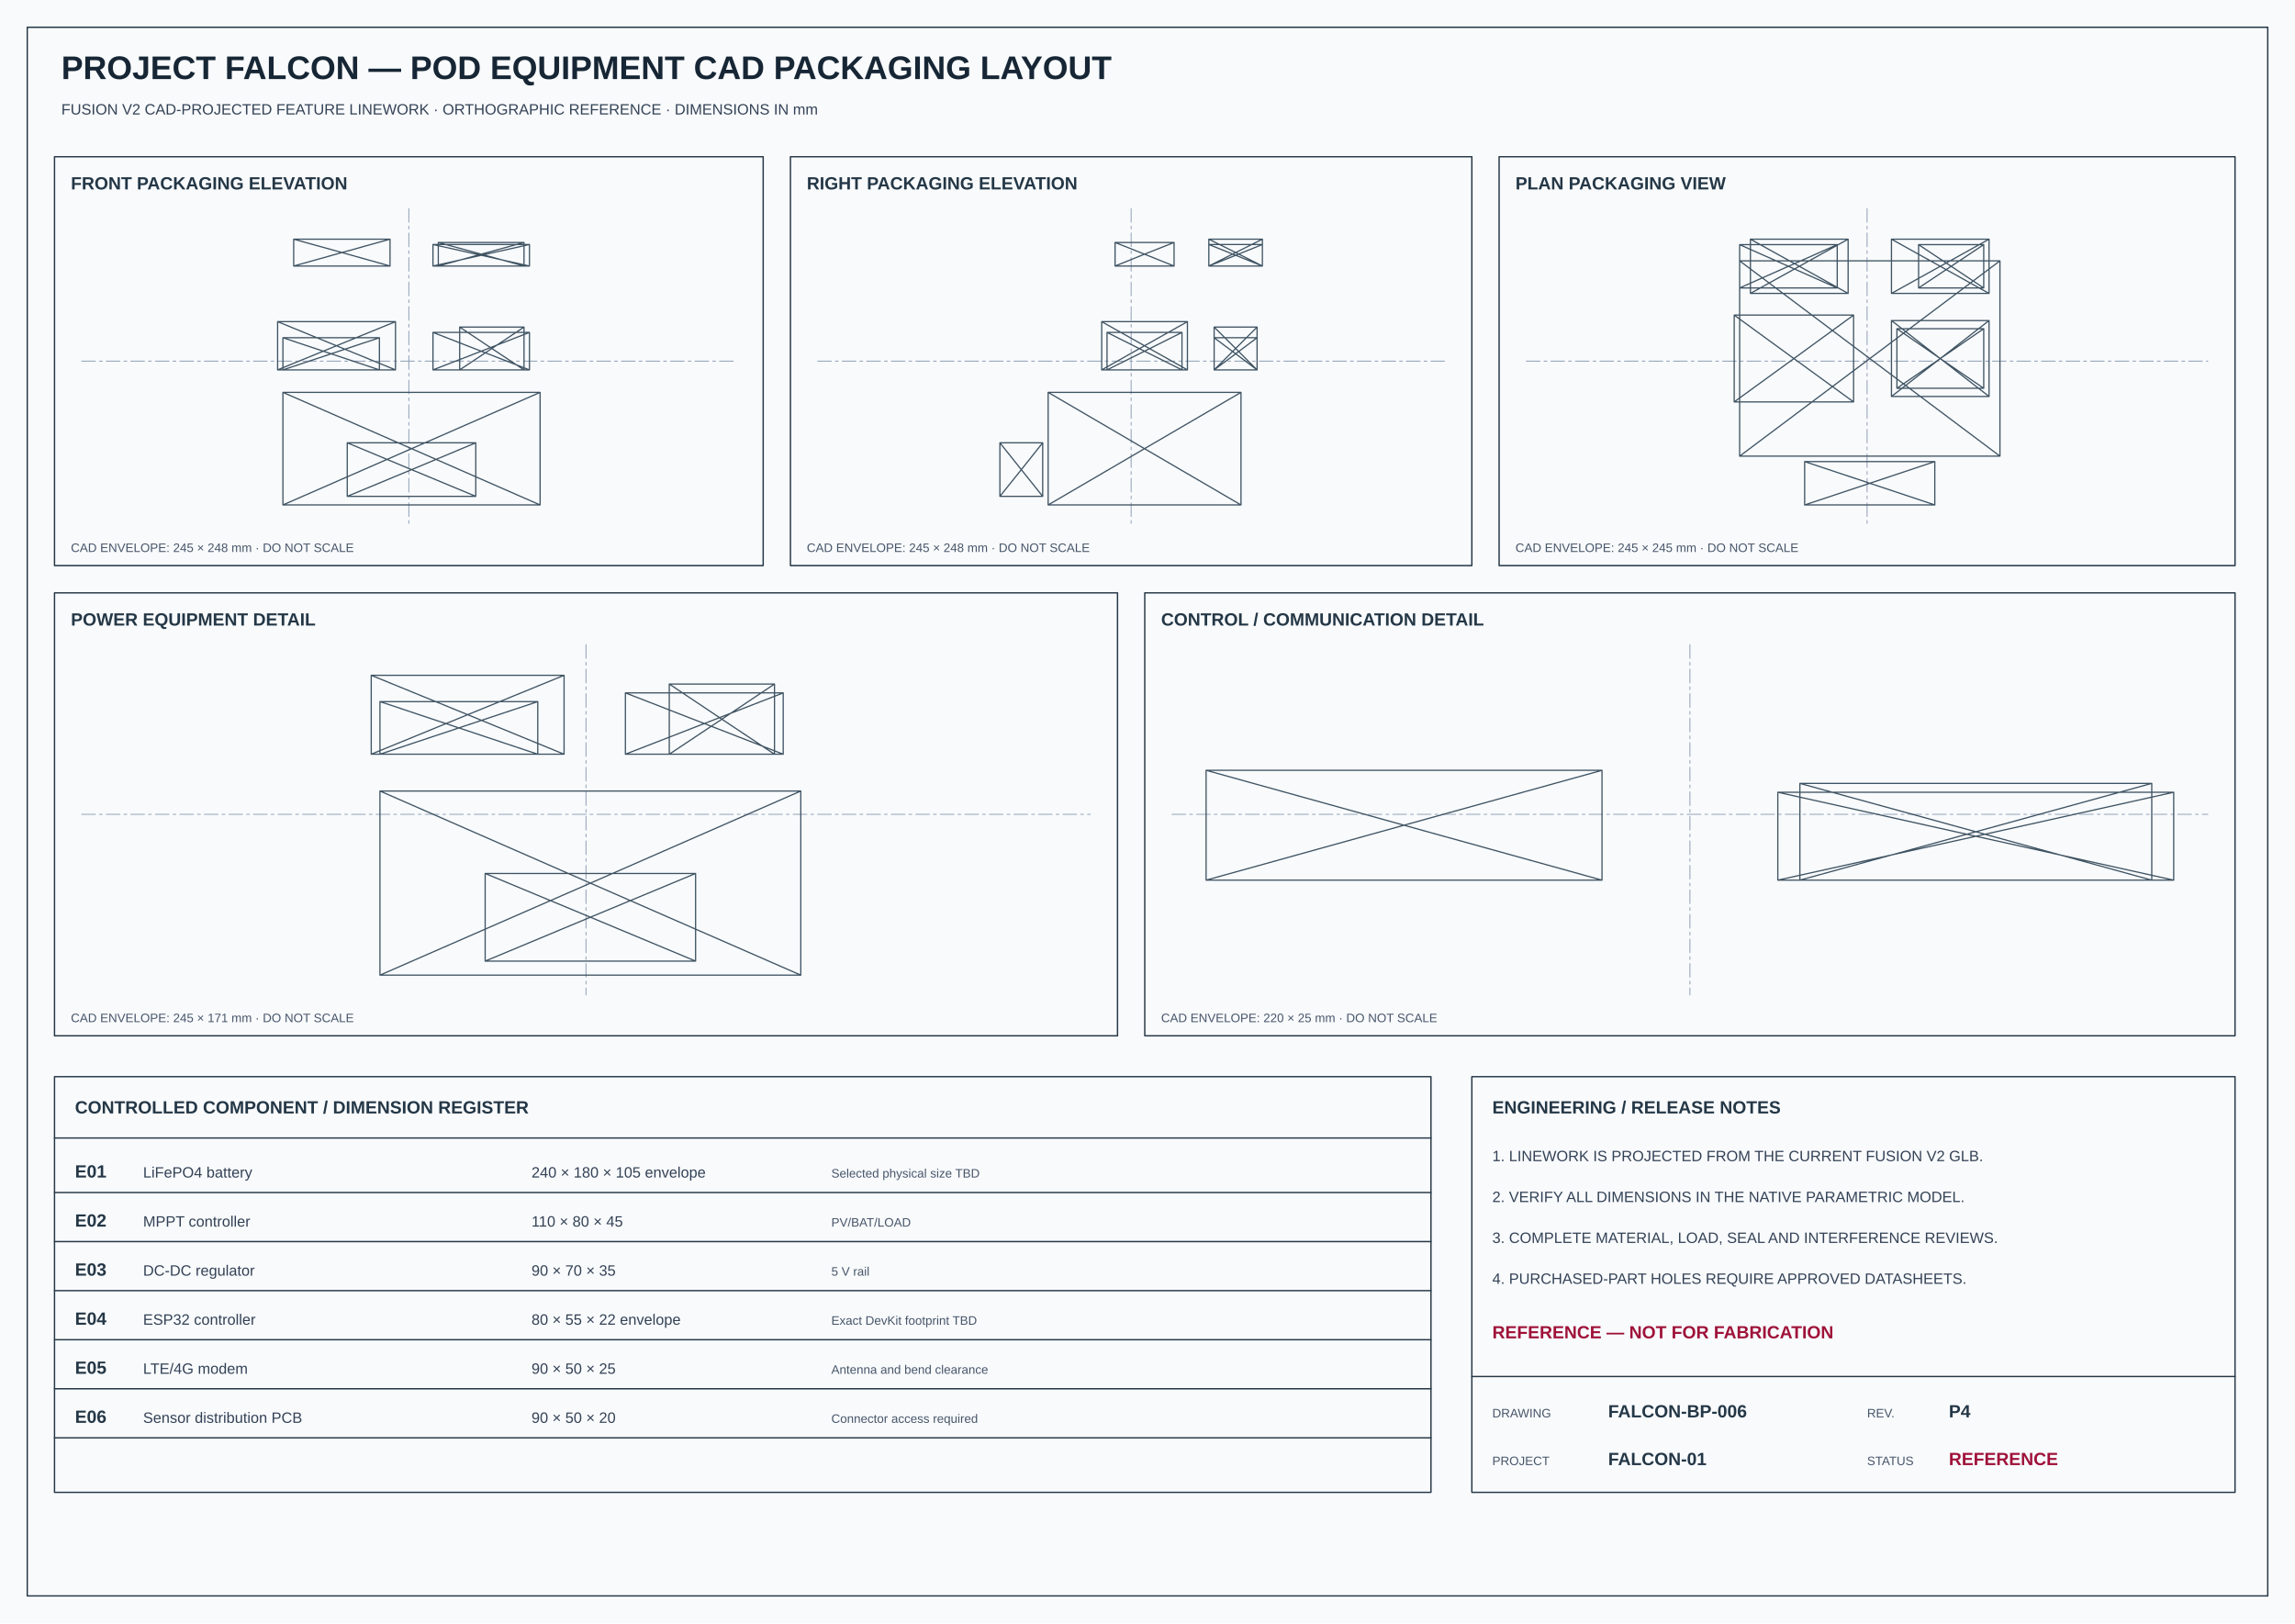
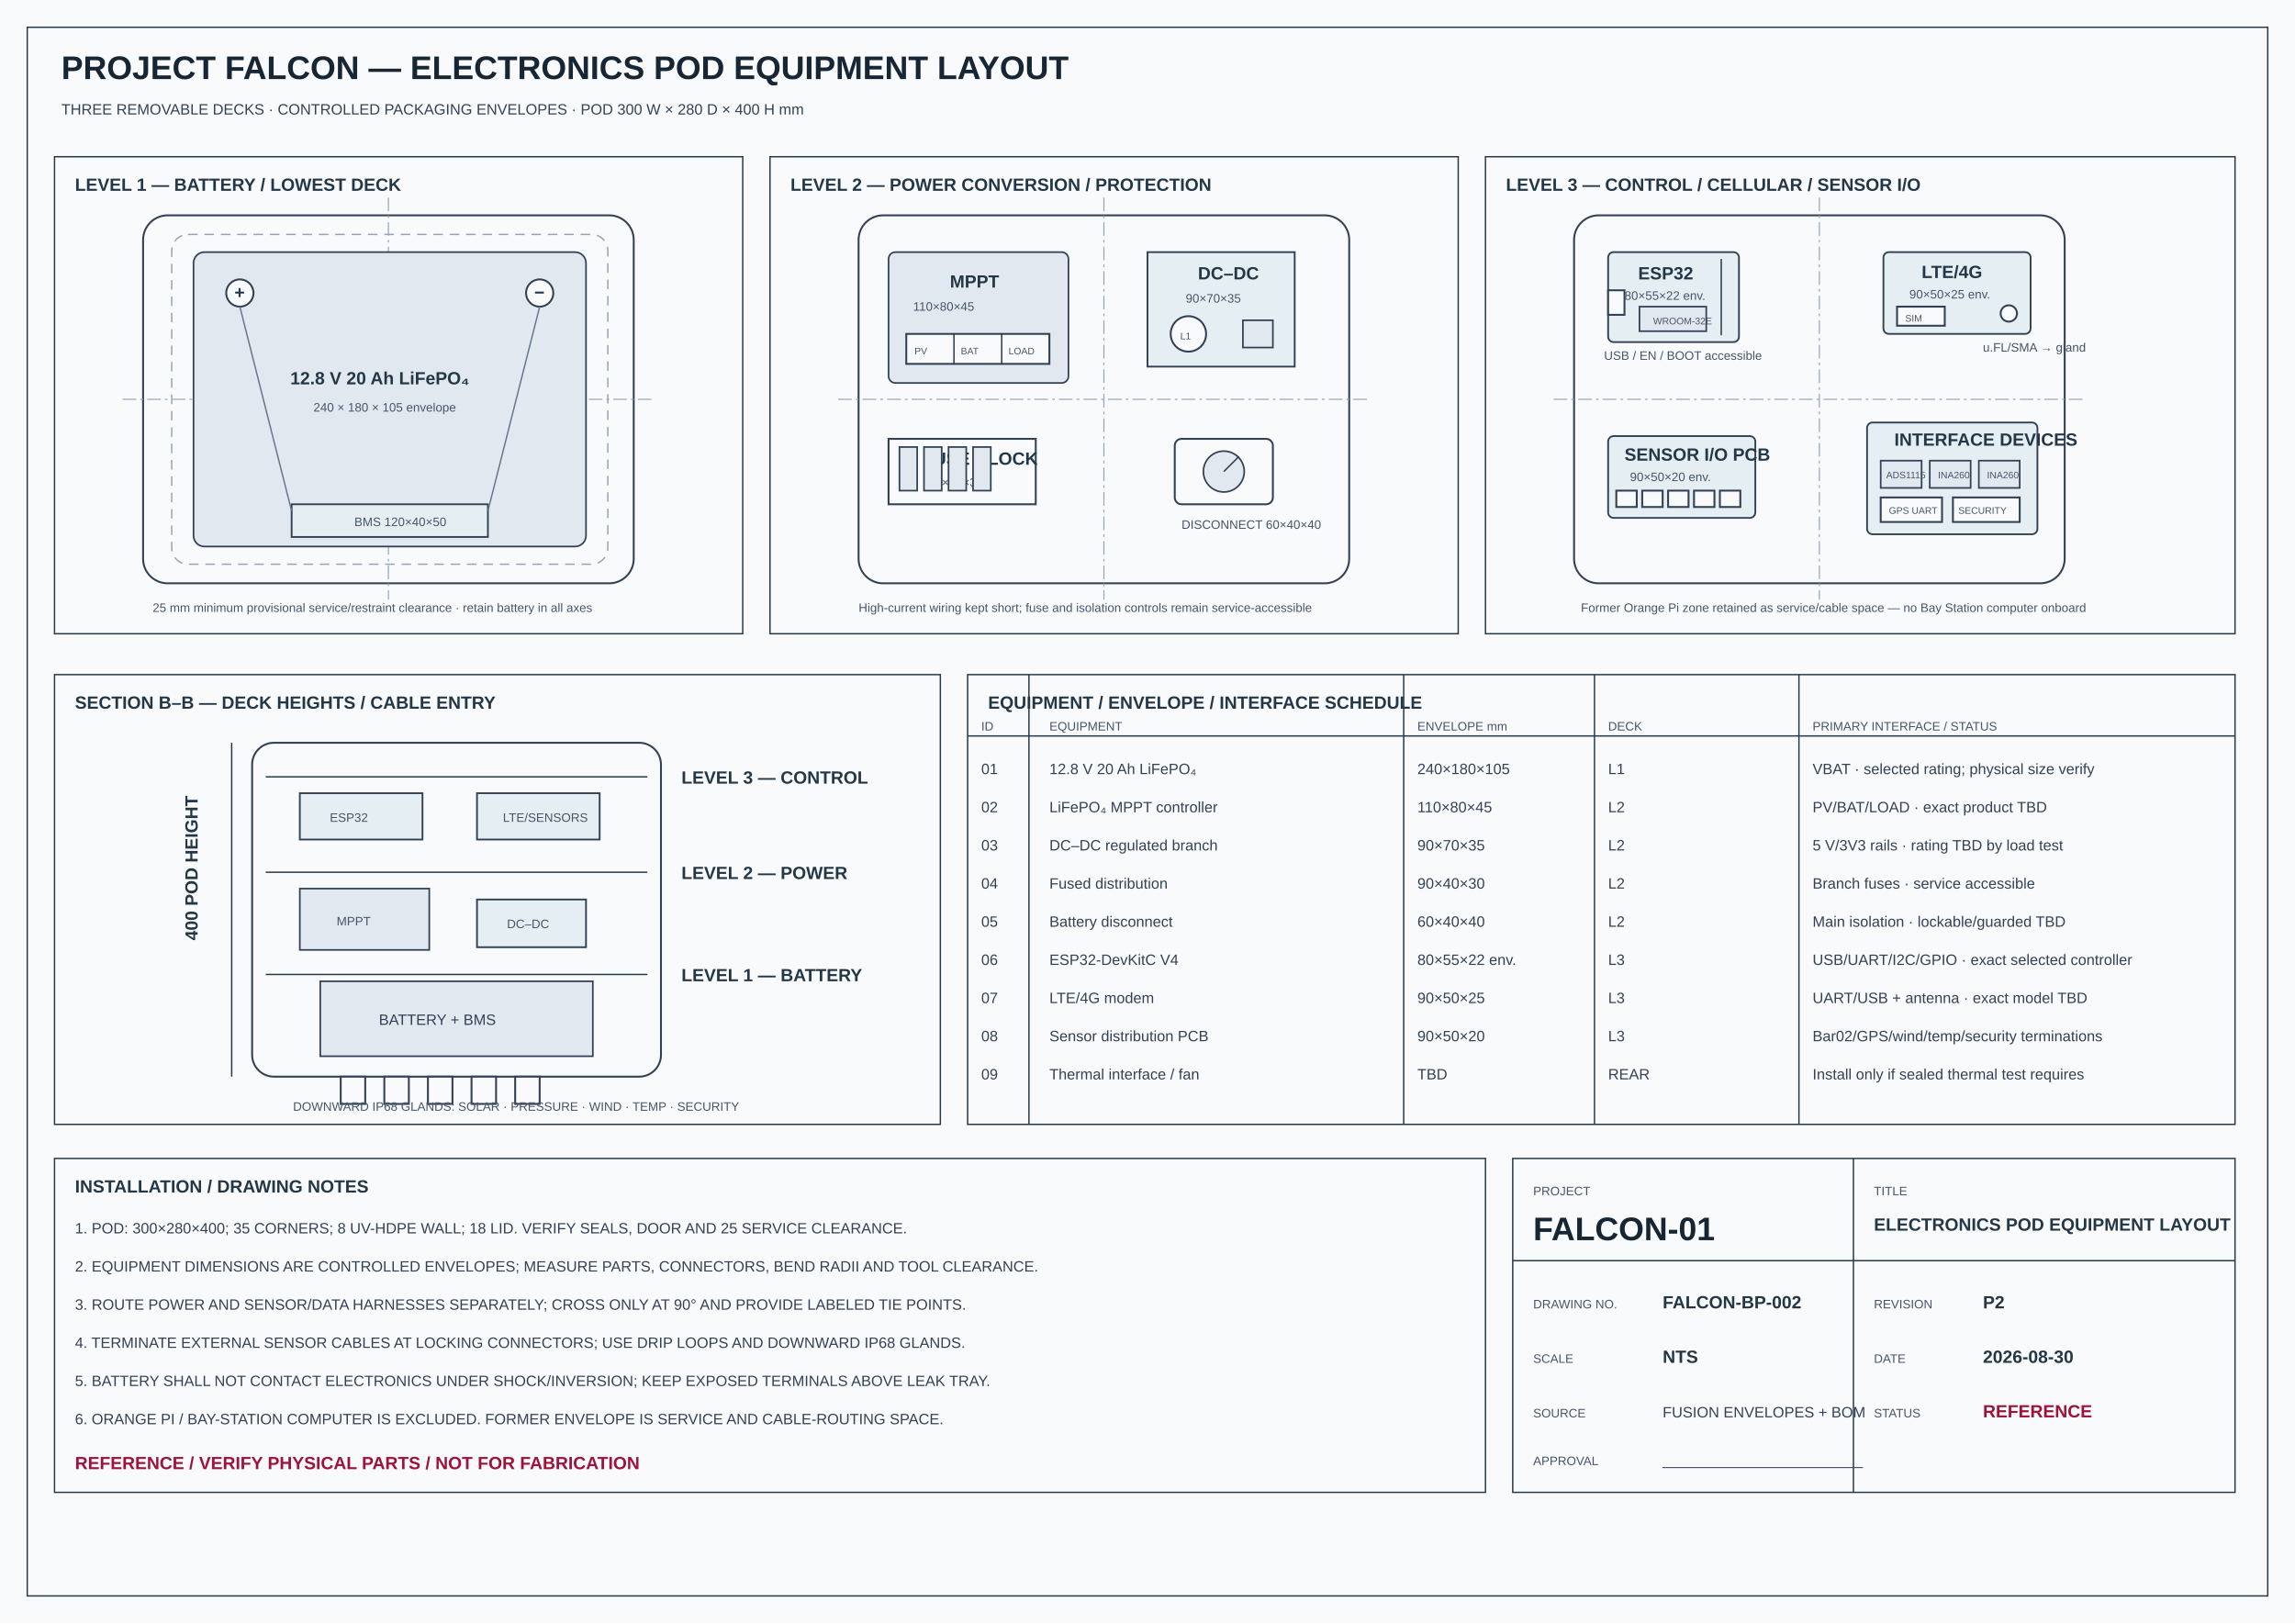
<svg xmlns="http://www.w3.org/2000/svg" width="1684" height="1191" viewBox="0 0 1684 1191">
  <defs>
-     <style>svg{shape-rendering:geometricPrecision}path,line,polyline,polygon,rect,circle,ellipse{vector-effect:non-scaling-stroke;stroke-linejoin:round;stroke-linecap:round}.b{fill:none;stroke:#263746;stroke-width:1}.o{fill:none;stroke:#3f5362;stroke-width:.9}.c{fill:none;stroke:#94a3b8;stroke-width:.7;stroke-dasharray:10 3 2 3}.d{fill:none;stroke:#475569;stroke-width:.9}.title{font-family:Arial,sans-serif;font-size:24px;font-weight:700;fill:#172635}.h{font-family:Arial,sans-serif;font-size:13px;font-weight:700;fill:#243746}.t{font-family:Arial,sans-serif;font-size:11px;fill:#334155}.s{font-family:Arial,sans-serif;font-size:9px;fill:#475569}.w{font-family:Arial,sans-serif;font-size:13px;font-weight:700;fill:#9f1239}</style>
-     <marker id="cadarr" markerWidth="8" markerHeight="8" refX="4" refY="4" orient="auto">
-       <path d="M8 4 0 0v8z" fill="#475569" />
-     </marker>
+     <style>.b{fill:none;stroke:#263746;stroke-width:1}.o{fill:#f8fafc;stroke:#334155;stroke-width:1.4}.pcb{fill:#e5eef3;stroke:#334155;stroke-width:1.3}.metal{fill:#e2e8f0;stroke:#334155;stroke-width:1.2}.keep{fill:none;stroke:#94a3b8;stroke-width:1;stroke-dasharray:7 5}.wire{fill:none;stroke:#64748b;stroke-width:1}.ctr{fill:none;stroke:#94a3b8;stroke-width:.8;stroke-dasharray:10 3 2 3}.title{font-family:Arial,sans-serif;font-size:24px;font-weight:700;fill:#172635}.h{font-family:Arial,sans-serif;font-size:13px;font-weight:700;fill:#243746}.t{font-family:Arial,sans-serif;font-size:11px;fill:#334155}.s{font-family:Arial,sans-serif;font-size:9px;fill:#475569}.xs{font-family:Arial,sans-serif;font-size:7px;fill:#475569}.w{font-family:Arial,sans-serif;font-size:13px;font-weight:700;fill:#9f1239}</style>
  </defs>
  <rect width="1684" height="1191" fill="#f8fafc" />
  <rect x="20" y="20" width="1644" height="1151" class="b" />
-   <text x="45" y="58" class="title">PROJECT FALCON — POD EQUIPMENT CAD PACKAGING LAYOUT</text>
-   <text x="45" y="84" class="t">FUSION V2 CAD-PROJECTED FEATURE LINEWORK · ORTHOGRAPHIC REFERENCE · DIMENSIONS IN mm</text>
-   <rect x="40" y="115" width="520" height="300" class="b" />
-   <text x="52" y="139" class="h">FRONT PACKAGING ELEVATION</text>
-   <line x1="300.0" y1="153" x2="300.0" y2="385" class="c" />
-   <line x1="60" y1="265.0" x2="540" y2="265.0" class="c" />
-   <path d="M396.3 370.5L302.0 370.5 M396.3 370.5L207.6 370.5 M302.0 370.5L207.6 370.5 M396.3 287.9L302.0 287.9 M396.3 287.9L207.6 287.9 M302.0 287.9L207.6 287.9 M207.6 287.9L207.6 329.2 M207.6 329.2L207.6 370.5 M207.6 287.9L207.6 370.5 M207.6 287.9L302.0 329.2 M396.3 287.9L302.0 329.2 M302.0 329.2L396.3 370.5 M396.3 287.9L396.3 370.5 M302.0 329.2L207.6 370.5 M396.3 287.9L396.3 329.2 M396.3 329.2L396.3 370.5 M349.1 364.2L302.0 364.2 M302.0 364.2L254.8 364.2 M254.8 364.2L349.1 364.2 M349.1 324.9L302.0 324.9 M302.0 324.9L254.8 324.9 M254.8 324.9L349.1 324.9 M254.8 324.9L254.8 344.6 M254.8 344.6L254.8 364.2 M254.8 324.9L254.8 364.2 M254.8 324.9L302.0 344.6 M349.1 324.9L302.0 344.6 M302.0 344.6L349.1 364.2 M349.1 324.9L349.1 364.2 M302.0 344.6L254.8 364.2 M349.1 324.9L349.1 344.6 M349.1 344.6L349.1 364.2 M290.2 271.4L246.9 271.4 M290.2 271.4L203.7 271.4 M246.9 271.4L203.7 271.4 M290.2 236.0L246.9 236.0 M246.9 236.0L203.7 236.0 M203.7 236.0L290.2 236.0 M203.7 236.0L203.7 253.7 M203.7 253.7L203.7 271.4 M203.7 236.0L203.7 271.4 M203.7 236.0L246.9 253.7 M290.2 236.0L246.9 253.7 M246.9 253.7L290.2 271.4 M290.2 236.0L290.2 271.4 M246.9 253.7L203.7 271.4 M290.2 236.0L290.2 253.7 M290.2 253.7L290.2 271.4 M388.5 271.4L353.1 271.4 M388.5 271.4L317.7 271.4 M353.1 271.4L317.7 271.4 M388.5 243.9L353.1 243.9 M353.1 243.9L317.7 243.9 M317.7 243.9L388.5 243.9 M317.7 243.9L317.7 257.7 M317.7 257.7L317.7 271.4 M317.7 243.9L317.7 271.4 M317.7 243.9L353.1 257.7 M388.5 243.9L353.1 257.7 M353.1 257.7L317.7 271.4 M353.1 257.7L388.5 271.4 M388.5 243.9L388.5 271.4 M388.5 243.9L388.5 257.7 M388.5 257.7L388.5 271.4 M278.4 271.4L243.0 271.4 M278.4 271.4L207.6 271.4 M243.0 271.4L207.6 271.4 M278.4 247.8L243.0 247.8 M243.0 247.8L207.6 247.8 M207.6 247.8L278.4 247.8 M207.6 247.8L207.6 259.6 M207.6 259.6L207.6 271.4 M207.6 247.8L207.6 271.4 M207.6 247.8L243.0 259.6 M278.4 247.8L243.0 259.6 M243.0 259.6L278.4 271.4 M278.4 247.8L278.4 271.4 M243.0 259.6L207.6 271.4 M278.4 247.8L278.4 259.6 M278.4 259.6L278.4 271.4 M384.5 271.4L360.9 271.4 M384.5 271.4L337.3 271.4 M360.9 271.4L337.3 271.4 M384.5 240.0L360.9 240.0 M360.9 240.0L337.3 240.0 M337.3 240.0L384.5 240.0 M337.3 240.0L337.3 255.7 M337.3 255.7L337.3 271.4 M337.3 240.0L337.3 271.4 M337.3 240.0L360.9 255.7 M384.5 240.0L360.9 255.7 M360.9 255.7L337.3 271.4 M360.9 255.7L384.5 271.4 M384.5 240.0L384.5 271.4 M384.5 240.0L384.5 255.7 M384.5 255.7L384.5 271.4 M384.5 195.2L353.1 195.2 M384.5 195.2L321.6 195.2 M353.1 195.2L321.6 195.2 M384.5 177.9L353.1 177.9 M353.1 177.9L321.6 177.9 M321.6 177.9L384.5 177.9 M321.6 177.9L321.6 186.5 M321.6 186.5L321.6 195.2 M321.6 177.9L321.6 195.2 M321.6 177.9L353.1 186.5 M384.5 177.9L353.1 186.5 M353.1 186.5L384.5 195.2 M384.5 177.9L384.5 195.2 M353.1 186.5L321.6 195.2 M384.5 177.9L384.5 186.5 M384.5 186.5L384.5 195.2 M286.2 195.2L250.9 195.2 M286.2 195.2L215.5 195.2 M250.9 195.2L215.5 195.2 M286.2 175.5L250.9 175.5 M286.2 175.5L215.5 175.5 M250.9 175.5L215.5 175.5 M215.5 175.5L215.5 185.3 M215.5 185.3L215.5 195.2 M215.5 175.5L215.5 195.2 M215.5 175.5L250.9 185.3 M286.2 175.5L250.9 185.3 M250.9 185.3L215.5 195.2 M250.9 185.3L286.2 195.2 M286.2 175.5L286.2 195.2 M286.2 175.5L286.2 185.3 M286.2 185.3L286.2 195.2 M388.5 179.4L353.1 179.4 M353.1 179.4L317.7 179.4 M317.7 179.4L388.5 179.4 M317.7 179.4L317.7 187.3 M317.7 187.3L317.7 195.2 M317.7 179.4L317.7 195.2 M317.7 179.4L353.1 187.3 M388.5 179.4L353.1 187.3 M353.1 187.3L317.7 195.2 M388.5 195.2L317.7 195.2 M353.1 187.3L388.5 195.2 M388.5 179.4L388.5 195.2 M388.5 179.4L388.5 187.3 M388.5 187.3L388.5 195.2 M388.5 195.2L353.1 195.2 M353.1 195.2L317.7 195.2" class="o" />
-   <text x="52" y="405" class="s">CAD ENVELOPE: 245 × 248 mm · DO NOT SCALE</text>
-   <rect x="580" y="115" width="500" height="300" class="b" />
-   <text x="592" y="139" class="h">RIGHT PACKAGING ELEVATION</text>
-   <line x1="830.0" y1="153" x2="830.0" y2="385" class="c" />
-   <line x1="600" y1="265.0" x2="1060" y2="265.0" class="c" />
-   <path d="M769.1 370.5L910.6 370.5 M839.8 370.5L769.1 370.5 M839.8 370.5L910.6 370.5 M910.6 287.9L769.1 287.9 M839.8 287.9L910.6 287.9 M839.8 287.9L769.1 287.9 M910.6 287.9L839.8 329.2 M769.1 287.9L839.8 329.2 M839.8 329.2L769.1 370.5 M769.1 287.9L769.1 370.5 M839.8 329.2L910.6 370.5 M910.6 287.9L910.6 370.5 M769.1 287.9L769.1 329.2 M769.1 329.2L769.1 370.5 M910.6 287.9L910.6 329.2 M910.6 329.2L910.6 370.5 M765.1 364.2L733.7 364.2 M749.4 364.2L733.7 364.2 M749.4 364.2L765.1 364.2 M765.1 324.9L733.7 324.9 M749.4 324.9L765.1 324.9 M749.4 324.9L733.7 324.9 M765.1 324.9L749.4 344.6 M733.7 324.9L749.4 344.6 M749.4 344.6L765.1 364.2 M749.4 344.6L733.7 364.2 M733.7 324.9L733.7 364.2 M765.1 324.9L765.1 364.2 M733.7 324.9L733.7 344.6 M733.7 344.6L733.7 364.2 M765.1 324.9L765.1 344.6 M765.1 344.6L765.1 364.2 M808.4 271.4L871.3 271.4 M839.8 271.4L808.4 271.4 M839.8 271.4L871.3 271.4 M871.3 236.0L808.4 236.0 M839.8 236.0L871.3 236.0 M839.8 236.0L808.4 236.0 M871.3 236.0L839.8 253.7 M808.4 236.0L839.8 253.7 M839.8 253.7L871.3 271.4 M839.8 253.7L808.4 271.4 M808.4 236.0L808.4 271.4 M871.3 236.0L871.3 271.4 M808.4 236.0L808.4 253.7 M808.4 253.7L808.4 271.4 M871.3 236.0L871.3 253.7 M871.3 253.7L871.3 271.4 M812.3 271.4L867.3 271.4 M839.8 271.4L812.3 271.4 M839.8 271.4L867.3 271.4 M867.3 243.9L812.3 243.9 M839.8 243.9L867.3 243.9 M839.8 243.9L812.3 243.9 M867.3 243.9L839.8 257.7 M812.3 243.9L839.8 257.7 M839.8 257.7L812.3 271.4 M812.3 243.9L812.3 271.4 M839.8 257.7L867.3 271.4 M867.3 243.9L867.3 271.4 M812.3 243.9L812.3 257.7 M812.3 257.7L812.3 271.4 M867.3 243.9L867.3 257.7 M867.3 257.7L867.3 271.4 M890.9 271.4L922.4 271.4 M906.7 271.4L890.9 271.4 M906.7 271.4L922.4 271.4 M922.4 247.8L890.9 247.8 M906.7 247.8L922.4 247.8 M906.7 247.8L890.9 247.8 M922.4 247.8L906.7 259.6 M890.9 247.8L906.7 259.6 M906.7 259.6L922.4 271.4 M906.7 259.6L890.9 271.4 M890.9 247.8L890.9 271.4 M922.4 247.8L922.4 271.4 M890.9 247.8L890.9 259.6 M890.9 259.6L890.9 271.4 M922.4 247.8L922.4 259.6 M922.4 259.6L922.4 271.4 M922.4 240.0L890.9 240.0 M906.7 240.0L922.4 240.0 M906.7 240.0L890.9 240.0 M922.4 240.0L906.7 255.7 M890.9 240.0L906.7 255.7 M906.7 255.7L922.4 271.4 M906.7 255.7L890.9 271.4 M890.9 240.0L890.9 271.4 M922.4 240.0L922.4 271.4 M890.9 240.0L890.9 255.7 M890.9 255.7L890.9 271.4 M922.4 240.0L922.4 255.7 M922.4 255.7L922.4 271.4 M818.2 195.2L861.5 195.2 M839.8 195.2L818.2 195.2 M839.8 195.2L861.5 195.2 M861.5 177.9L818.2 177.9 M839.8 177.9L861.5 177.9 M839.8 177.9L818.2 177.9 M861.5 177.9L839.8 186.5 M818.2 177.9L839.8 186.5 M839.8 186.5L861.5 195.2 M839.8 186.5L818.2 195.2 M818.2 177.9L818.2 195.2 M861.5 177.9L861.5 195.2 M818.2 177.9L818.2 186.5 M818.2 186.5L818.2 195.2 M861.5 177.9L861.5 186.5 M861.5 186.5L861.5 195.2 M887.0 195.2L926.3 195.2 M906.7 195.2L887.0 195.2 M906.7 195.2L926.3 195.2 M926.3 175.5L887.0 175.5 M906.7 175.5L926.3 175.5 M906.7 175.5L887.0 175.5 M926.3 175.5L906.7 185.3 M887.0 175.5L906.7 185.3 M906.7 185.3L926.3 195.2 M906.7 185.3L887.0 195.2 M887.0 175.5L887.0 195.2 M926.3 175.5L926.3 195.2 M887.0 175.5L887.0 185.3 M887.0 185.3L887.0 195.2 M926.3 175.5L926.3 185.3 M926.3 185.3L926.3 195.2 M926.3 179.4L887.0 179.4 M906.7 179.4L926.3 179.4 M906.7 179.4L887.0 179.4 M926.3 179.4L906.7 187.3 M887.0 179.4L906.7 187.3 M906.7 187.3L887.0 195.2 M887.0 179.4L887.0 195.2 M906.7 187.3L926.3 195.2 M926.3 179.4L926.3 195.2 M887.0 179.4L887.0 187.3 M887.0 187.3L887.0 195.2 M926.3 179.4L926.3 187.3 M926.3 187.3L926.3 195.2" class="o" />
-   <text x="592" y="405" class="s">CAD ENVELOPE: 245 × 248 mm · DO NOT SCALE</text>
-   <rect x="1100" y="115" width="540" height="300" class="b" />
-   <text x="1112" y="139" class="h">PLAN PACKAGING VIEW</text>
-   <line x1="1370.0" y1="153" x2="1370.0" y2="385" class="c" />
-   <line x1="1120" y1="265.0" x2="1620" y2="265.0" class="c" />
-   <path d="M1467.5 191.4L1467.5 334.7 M1467.5 334.7L1372.0 263.1 M1467.5 191.4L1372.0 263.1 M1467.5 334.7L1276.5 334.7 M1372.0 263.1L1276.5 334.7 M1467.5 191.4L1276.5 191.4 M1372.0 263.1L1276.5 191.4 M1276.5 334.7L1276.5 191.4 M1276.5 263.1L1276.5 191.4 M1276.5 263.1L1276.5 334.7 M1372.0 334.7L1276.5 334.7 M1372.0 334.7L1467.5 334.7 M1467.5 263.1L1467.5 334.7 M1467.5 263.1L1467.5 191.4 M1372.0 191.4L1467.5 191.4 M1372.0 191.4L1276.5 191.4 M1419.7 338.7L1419.7 370.5 M1419.7 370.5L1372.0 354.6 M1419.7 338.7L1372.0 354.6 M1372.0 354.6L1324.2 338.7 M1324.2 338.7L1419.7 338.7 M1372.0 354.6L1324.2 370.5 M1324.2 338.7L1324.2 370.5 M1419.7 370.5L1324.2 370.5 M1324.2 354.6L1324.2 338.7 M1324.2 354.6L1324.2 370.5 M1372.0 370.5L1324.2 370.5 M1372.0 370.5L1419.7 370.5 M1419.7 354.6L1419.7 370.5 M1419.7 354.6L1419.7 338.7 M1372.0 338.7L1419.7 338.7 M1372.0 338.7L1324.2 338.7 M1360.1 294.9L1360.1 231.2 M1360.1 294.9L1316.3 263.1 M1360.1 231.2L1316.3 263.1 M1360.1 294.9L1272.5 294.9 M1316.3 263.1L1272.5 294.9 M1316.3 263.1L1272.5 231.2 M1272.5 294.9L1272.5 231.2 M1360.1 231.2L1272.5 231.2 M1272.5 263.1L1272.5 231.2 M1272.5 263.1L1272.5 294.9 M1316.3 294.9L1272.5 294.9 M1316.3 294.9L1360.1 294.9 M1360.1 263.1L1360.1 294.9 M1360.1 263.1L1360.1 231.2 M1316.3 231.2L1360.1 231.2 M1316.3 231.2L1272.5 231.2 M1459.5 290.9L1459.5 235.2 M1459.5 290.9L1423.7 263.1 M1459.5 235.2L1423.7 263.1 M1387.9 290.9L1459.5 290.9 M1423.7 263.1L1387.9 290.9 M1423.7 263.1L1387.9 235.2 M1387.9 290.9L1387.9 235.2 M1459.5 235.2L1387.9 235.2 M1387.9 263.1L1387.9 235.2 M1387.9 263.1L1387.9 290.9 M1423.7 290.9L1387.9 290.9 M1423.7 290.9L1459.5 290.9 M1459.5 263.1L1459.5 290.9 M1459.5 263.1L1459.5 235.2 M1423.7 235.2L1459.5 235.2 M1423.7 235.2L1387.9 235.2 M1348.1 179.5L1348.1 211.3 M1348.1 211.3L1312.3 195.4 M1348.1 179.5L1312.3 195.4 M1348.1 211.3L1276.5 211.3 M1312.3 195.4L1276.5 211.3 M1312.3 195.4L1276.5 179.5 M1276.5 211.3L1276.5 179.5 M1348.1 179.5L1276.5 179.5 M1276.5 195.4L1276.5 179.5 M1276.5 195.4L1276.5 211.3 M1312.3 211.3L1276.5 211.3 M1312.3 211.3L1348.1 211.3 M1348.1 195.4L1348.1 211.3 M1348.1 195.4L1348.1 179.5 M1312.3 179.5L1348.1 179.5 M1312.3 179.5L1276.5 179.5 M1455.6 211.3L1455.6 179.5 M1455.6 211.3L1431.7 195.4 M1455.6 179.5L1431.7 195.4 M1407.8 211.3L1455.6 211.3 M1431.7 195.4L1407.8 211.3 M1431.7 195.4L1407.8 179.5 M1407.8 211.3L1407.8 179.5 M1455.6 179.5L1407.8 179.5 M1407.8 195.4L1407.8 179.5 M1407.8 195.4L1407.8 211.3 M1431.7 211.3L1407.8 211.3 M1431.7 211.3L1455.6 211.3 M1455.6 195.4L1455.6 211.3 M1455.6 195.4L1455.6 179.5 M1431.7 179.5L1455.6 179.5 M1431.7 179.5L1407.8 179.5 M1455.6 241.2L1455.6 284.9 M1455.6 284.9L1423.7 263.1 M1455.6 241.2L1423.7 263.1 M1455.6 284.9L1391.9 284.9 M1423.7 263.1L1391.9 284.9 M1423.7 263.1L1391.9 241.2 M1391.9 284.9L1391.9 241.2 M1455.6 241.2L1391.9 241.2 M1391.9 263.1L1391.9 241.2 M1391.9 263.1L1391.9 284.9 M1423.7 284.9L1391.9 284.9 M1423.7 284.9L1455.6 284.9 M1455.6 263.1L1455.6 284.9 M1455.6 263.1L1455.6 241.2 M1423.7 241.2L1455.6 241.2 M1423.7 241.2L1391.9 241.2 M1356.1 215.3L1356.1 175.5 M1356.1 215.3L1320.3 195.4 M1356.1 175.5L1320.3 195.4 M1356.1 215.3L1284.4 215.3 M1320.3 195.4L1284.4 215.3 M1356.1 175.5L1284.4 175.5 M1320.3 195.4L1284.4 175.5 M1284.4 215.3L1284.4 175.5 M1284.4 195.4L1284.4 175.5 M1284.4 195.4L1284.4 215.3 M1320.3 215.3L1284.4 215.3 M1320.3 215.3L1356.1 215.3 M1356.1 195.4L1356.1 215.3 M1356.1 195.4L1356.1 175.5 M1320.3 175.5L1356.1 175.5 M1320.3 175.5L1284.4 175.5 M1459.5 175.5L1459.5 215.3 M1459.5 175.5L1423.7 195.4 M1459.5 215.3L1423.7 195.4 M1423.7 195.4L1387.9 215.3 M1459.5 215.3L1387.9 215.3 M1423.7 195.4L1387.9 175.5 M1387.9 215.3L1387.9 175.5 M1459.5 175.5L1387.9 175.5 M1387.9 195.4L1387.9 175.5 M1387.9 195.4L1387.9 215.3 M1423.7 215.3L1387.9 215.3 M1423.7 215.3L1459.5 215.3 M1459.5 195.4L1459.5 215.3 M1459.5 195.4L1459.5 175.5 M1423.7 175.5L1459.5 175.5 M1423.7 175.5L1387.9 175.5" class="o" />
-   <text x="1112" y="405" class="s">CAD ENVELOPE: 245 × 245 mm · DO NOT SCALE</text>
-   <rect x="40" y="435" width="780" height="325" class="b" />
-   <text x="52" y="459" class="h">POWER EQUIPMENT DETAIL</text>
-   <line x1="430.0" y1="473" x2="430.0" y2="730" class="c" />
-   <line x1="60" y1="597.5" x2="800" y2="597.5" class="c" />
-   <path d="M587.6 715.5L433.2 715.5 M587.6 715.5L278.8 715.5 M433.2 715.5L278.8 715.5 M587.6 580.4L433.2 580.4 M587.6 580.4L278.8 580.4 M433.2 580.4L278.8 580.4 M278.8 580.4L278.8 648.0 M278.8 648.0L278.8 715.5 M278.8 580.4L278.8 715.5 M278.8 580.4L433.2 648.0 M587.6 580.4L433.2 648.0 M433.2 648.0L587.6 715.5 M587.6 580.4L587.6 715.5 M433.2 648.0L278.8 715.5 M587.6 580.4L587.6 648.0 M587.6 648.0L587.6 715.5 M510.4 705.2L433.2 705.2 M433.2 705.2L356.0 705.2 M356.0 705.2L510.4 705.2 M510.4 640.9L433.2 640.9 M433.2 640.9L356.0 640.9 M356.0 640.9L510.4 640.9 M356.0 640.9L356.0 673.0 M356.0 673.0L356.0 705.2 M356.0 640.9L356.0 705.2 M356.0 640.9L433.2 673.0 M510.4 640.9L433.2 673.0 M433.2 673.0L510.4 705.2 M510.4 640.9L510.4 705.2 M433.2 673.0L356.0 705.2 M510.4 640.9L510.4 673.0 M510.4 673.0L510.4 705.2 M413.9 553.4L343.2 553.4 M413.9 553.4L272.4 553.4 M343.2 553.4L272.4 553.4 M413.9 495.5L343.2 495.5 M343.2 495.5L272.4 495.5 M272.4 495.5L413.9 495.5 M272.4 495.5L272.4 524.4 M272.4 524.4L272.4 553.4 M272.4 495.5L272.4 553.4 M272.4 495.5L343.2 524.4 M413.9 495.5L343.2 524.4 M343.2 524.4L413.9 553.4 M413.9 495.5L413.9 553.4 M343.2 524.4L272.4 553.4 M413.9 495.5L413.9 524.4 M413.9 524.4L413.9 553.4 M574.7 553.4L516.8 553.4 M574.7 553.4L458.9 553.4 M516.8 553.4L458.9 553.4 M574.7 508.4L516.8 508.4 M516.8 508.4L458.9 508.4 M458.9 508.4L574.7 508.4 M458.9 508.4L458.9 530.9 M458.9 530.9L458.9 553.4 M458.9 508.4L458.9 553.4 M458.9 508.4L516.8 530.9 M574.7 508.4L516.8 530.9 M516.8 530.9L458.9 553.4 M516.8 530.9L574.7 553.4 M574.7 508.4L574.7 553.4 M574.7 508.4L574.7 530.9 M574.7 530.9L574.7 553.4 M394.6 553.4L336.7 553.4 M394.6 553.4L278.8 553.4 M336.7 553.4L278.8 553.4 M394.6 514.8L336.7 514.8 M336.7 514.8L278.8 514.8 M278.8 514.8L394.6 514.8 M278.8 514.8L278.8 534.1 M278.8 534.1L278.8 553.4 M278.8 514.8L278.8 553.4 M278.8 514.8L336.7 534.1 M394.6 514.8L336.7 534.1 M336.7 534.1L394.6 553.4 M394.6 514.8L394.6 553.4 M336.7 534.1L278.8 553.4 M394.6 514.8L394.6 534.1 M394.6 534.1L394.6 553.4 M568.3 553.4L529.7 553.4 M568.3 553.4L491.1 553.4 M529.7 553.4L491.1 553.4 M568.3 501.9L529.7 501.9 M529.7 501.9L491.1 501.9 M491.1 501.9L568.3 501.9 M491.1 501.9L491.1 527.7 M491.1 527.7L491.1 553.4 M491.1 501.9L491.1 553.4 M491.1 501.9L529.7 527.7 M568.3 501.9L529.7 527.7 M529.7 527.7L491.1 553.4 M529.7 527.7L568.3 553.4 M568.3 501.9L568.3 553.4 M568.3 501.9L568.3 527.7 M568.3 527.7L568.3 553.4" class="o" />
-   <text x="52" y="750" class="s">CAD ENVELOPE: 245 × 171 mm · DO NOT SCALE</text>
-   <rect x="840" y="435" width="800" height="325" class="b" />
-   <text x="852" y="459" class="h">CONTROL / COMMUNICATION DETAIL</text>
-   <line x1="1240.0" y1="473" x2="1240.0" y2="730" class="c" />
-   <line x1="860" y1="597.5" x2="1620" y2="597.5" class="c" />
-   <path d="M1578.9 645.8L1449.8 645.8 M1578.9 645.8L1320.7 645.8 M1449.8 645.8L1320.7 645.8 M1578.9 574.8L1449.8 574.8 M1449.8 574.8L1320.7 574.8 M1320.7 574.8L1578.9 574.8 M1320.7 574.8L1320.7 610.3 M1320.7 610.3L1320.7 645.8 M1320.7 574.8L1320.7 645.8 M1320.7 574.8L1449.8 610.3 M1578.9 574.8L1449.8 610.3 M1449.8 610.3L1578.9 645.8 M1578.9 574.8L1578.9 645.8 M1449.8 610.3L1320.7 645.8 M1578.9 574.8L1578.9 610.3 M1578.9 610.3L1578.9 645.8 M1175.5 645.8L1030.2 645.8 M1175.5 645.8L885.0 645.8 M1030.2 645.8L885.0 645.8 M1175.5 565.2L1030.2 565.2 M1175.5 565.2L885.0 565.2 M1030.2 565.2L885.0 565.2 M885.0 565.2L885.0 605.5 M885.0 605.5L885.0 645.8 M885.0 565.2L885.0 645.8 M885.0 565.2L1030.2 605.5 M1175.5 565.2L1030.2 605.5 M1030.2 605.5L885.0 645.8 M1030.2 605.5L1175.5 645.8 M1175.5 565.2L1175.5 645.8 M1175.5 565.2L1175.5 605.5 M1175.5 605.5L1175.5 645.8 M1595.0 581.3L1449.8 581.3 M1449.8 581.3L1304.5 581.3 M1304.5 581.3L1595.0 581.3 M1304.5 581.3L1304.5 613.6 M1304.5 613.6L1304.5 645.8 M1304.5 581.3L1304.5 645.8 M1304.5 581.3L1449.8 613.6 M1595.0 581.3L1449.8 613.6 M1449.8 613.6L1304.5 645.8 M1595.0 645.8L1304.5 645.8 M1449.8 613.6L1595.0 645.8 M1595.0 581.3L1595.0 645.8 M1595.0 581.3L1595.0 613.6 M1595.0 613.6L1595.0 645.8 M1595.0 645.8L1449.8 645.8 M1449.8 645.8L1304.5 645.8" class="o" />
-   <text x="852" y="750" class="s">CAD ENVELOPE: 220 × 25 mm · DO NOT SCALE</text>
-   <rect x="40" y="790" width="1010" height="305" class="b" />
-   <text x="55" y="817" class="h">CONTROLLED COMPONENT / DIMENSION REGISTER</text>
-   <line x1="40" y1="835" x2="1050" y2="835" class="b" />
-   <text x="55" y="864" class="h">E01</text>
-   <text x="105" y="864" class="t">LiFePO4 battery</text>
-   <text x="390" y="864" class="t">240 × 180 × 105 envelope</text>
-   <text x="610" y="864" class="s">Selected physical size TBD</text>
-   <line x1="40" y1="875" x2="1050" y2="875" class="b" />
-   <text x="55" y="900" class="h">E02</text>
-   <text x="105" y="900" class="t">MPPT controller</text>
-   <text x="390" y="900" class="t">110 × 80 × 45</text>
-   <text x="610" y="900" class="s">PV/BAT/LOAD</text>
-   <line x1="40" y1="911" x2="1050" y2="911" class="b" />
-   <text x="55" y="936" class="h">E03</text>
-   <text x="105" y="936" class="t">DC-DC regulator</text>
-   <text x="390" y="936" class="t">90 × 70 × 35</text>
-   <text x="610" y="936" class="s">5 V rail</text>
-   <line x1="40" y1="947" x2="1050" y2="947" class="b" />
-   <text x="55" y="972" class="h">E04</text>
-   <text x="105" y="972" class="t">ESP32 controller</text>
-   <text x="390" y="972" class="t">80 × 55 × 22 envelope</text>
-   <text x="610" y="972" class="s">Exact DevKit footprint TBD</text>
-   <line x1="40" y1="983" x2="1050" y2="983" class="b" />
-   <text x="55" y="1008" class="h">E05</text>
-   <text x="105" y="1008" class="t">LTE/4G modem</text>
-   <text x="390" y="1008" class="t">90 × 50 × 25</text>
-   <text x="610" y="1008" class="s">Antenna and bend clearance</text>
-   <line x1="40" y1="1019" x2="1050" y2="1019" class="b" />
-   <text x="55" y="1044" class="h">E06</text>
-   <text x="105" y="1044" class="t">Sensor distribution PCB</text>
-   <text x="390" y="1044" class="t">90 × 50 × 20</text>
-   <text x="610" y="1044" class="s">Connector access required</text>
-   <line x1="40" y1="1055" x2="1050" y2="1055" class="b" />
-   <rect x="1080" y="790" width="560" height="305" class="b" />
-   <text x="1095" y="817" class="h">ENGINEERING / RELEASE NOTES</text>
-   <text x="1095" y="852" class="t">1. LINEWORK IS PROJECTED FROM THE CURRENT FUSION V2 GLB.</text>
-   <text x="1095" y="882" class="t">2. VERIFY ALL DIMENSIONS IN THE NATIVE PARAMETRIC MODEL.</text>
-   <text x="1095" y="912" class="t">3. COMPLETE MATERIAL, LOAD, SEAL AND INTERFERENCE REVIEWS.</text>
-   <text x="1095" y="942" class="t">4. PURCHASED-PART HOLES REQUIRE APPROVED DATASHEETS.</text>
-   <text x="1095" y="982" class="w">REFERENCE — NOT FOR FABRICATION</text>
-   <line x1="1080" y1="1010" x2="1640" y2="1010" class="b" />
-   <text x="1095" y="1040" class="s">DRAWING</text>
-   <text x="1180" y="1040" class="h">FALCON-BP-006</text>
-   <text x="1370" y="1040" class="s">REV.</text>
-   <text x="1430" y="1040" class="h">P4</text>
-   <text x="1095" y="1075" class="s">PROJECT</text>
-   <text x="1180" y="1075" class="h">FALCON-01</text>
-   <text x="1370" y="1075" class="s">STATUS</text>
-   <text x="1430" y="1075" class="w">REFERENCE</text>
+   <text x="45" y="58" class="title">PROJECT FALCON — ELECTRONICS POD EQUIPMENT LAYOUT</text>
+   <text x="45" y="84" class="t">THREE REMOVABLE DECKS · CONTROLLED PACKAGING ENVELOPES · POD 300 W × 280 D × 400 H mm</text>
+   <rect x="40" y="115" width="505" height="350" class="b" />
+   <text x="55" y="140" class="h">LEVEL 1 — BATTERY / LOWEST DECK</text>
+   <rect x="105" y="158" width="360" height="270" rx="18" class="o" />
+   <line x1="285" y1="145" x2="285" y2="440" class="ctr" />
+   <line x1="90" y1="293" x2="480" y2="293" class="ctr" />
+   <rect x="142" y="185" width="288" height="216" rx="8" class="metal" />
+   <text x="213" y="282" class="h">12.8 V 20 Ah LiFePO₄</text>
+   <text x="230" y="302" class="s">240 × 180 × 105 envelope</text>
+   <circle cx="176" cy="215" r="10" class="o" />
+   <text x="172" y="219" class="h">+</text>
+   <circle cx="396" cy="215" r="10" class="o" />
+   <text x="392" y="219" class="h">−</text>
+   <rect x="214" y="370" width="144" height="24" class="pcb" />
+   <text x="260" y="386" class="s">BMS 120×40×50</text>
+   <line x1="176" y1="225" x2="214" y2="375" class="wire" />
+   <line x1="396" y1="225" x2="358" y2="375" class="wire" />
+   <rect x="126" y="172" width="320" height="242" rx="12" class="keep" />
+   <text x="112" y="449" class="s">25 mm minimum provisional service/restraint clearance · retain battery in all axes</text>
+   <rect x="565" y="115" width="505" height="350" class="b" />
+   <text x="580" y="140" class="h">LEVEL 2 — POWER CONVERSION / PROTECTION</text>
+   <rect x="630" y="158" width="360" height="270" rx="18" class="o" />
+   <line x1="810" y1="145" x2="810" y2="440" class="ctr" />
+   <line x1="615" y1="293" x2="1005" y2="293" class="ctr" />
+   <rect x="652" y="185" width="132" height="96" rx="5" class="metal" />
+   <text x="697" y="211" class="h">MPPT</text>
+   <text x="670" y="228" class="s">110×80×45</text>
+   <rect x="665" y="245" width="105" height="22" class="o" />
+   <line x1="700" y1="245" x2="700" y2="267" class="b" />
+   <line x1="735" y1="245" x2="735" y2="267" class="b" />
+   <text x="671" y="260" class="xs">PV</text>
+   <text x="705" y="260" class="xs">BAT</text>
+   <text x="740" y="260" class="xs">LOAD</text>
+   <rect x="842" y="185" width="108" height="84" class="pcb" />
+   <text x="879" y="205" class="h">DC–DC</text>
+   <text x="870" y="222" class="s">90×70×35</text>
+   <circle cx="872" cy="245" r="13" class="o" />
+   <rect x="912" y="235" width="22" height="20" class="metal" />
+   <text x="866" y="249" class="xs">L1</text>
+   <rect x="652" y="322" width="108" height="48" class="o" />
+   <text x="677" y="341" class="h">FUSE BLOCK</text>
+   <text x="681" y="357" class="s">90×40×30</text>
+   <rect x="660" y="328" width="13" height="32" class="metal" />
+   <rect x="678" y="328" width="13" height="32" class="metal" />
+   <rect x="696" y="328" width="13" height="32" class="metal" />
+   <rect x="714" y="328" width="13" height="32" class="metal" />
+   <rect x="862" y="322" width="72" height="48" rx="5" class="o" />
+   <circle cx="898" cy="346" r="15" class="metal" />
+   <line x1="898" y1="346" x2="909" y2="335" class="b" />
+   <text x="867" y="388" class="s">DISCONNECT 60×40×40</text>
+   <text x="630" y="449" class="s">High-current wiring kept short; fuse and isolation controls remain service-accessible</text>
+   <rect x="1090" y="115" width="550" height="350" class="b" />
+   <text x="1105" y="140" class="h">LEVEL 3 — CONTROL / CELLULAR / SENSOR I/O</text>
+   <rect x="1155" y="158" width="360" height="270" rx="18" class="o" />
+   <line x1="1335" y1="145" x2="1335" y2="440" class="ctr" />
+   <line x1="1140" y1="293" x2="1530" y2="293" class="ctr" />
+   <rect x="1180" y="185" width="96" height="66" rx="4" class="pcb" />
+   <text x="1202" y="205" class="h">ESP32</text>
+   <text x="1192" y="220" class="s">80×55×22 env.</text>
+   <rect x="1203" y="225" width="49" height="18" class="metal" />
+   <text x="1213" y="238" class="xs">WROOM-32E</text>
+   <rect x="1180" y="213" width="12" height="18" class="o" />
+   <line x1="1263" y1="190" x2="1263" y2="246" class="b" />
+   <text x="1177" y="264" class="s">USB / EN / BOOT accessible</text>
+   <rect x="1382" y="185" width="108" height="60" rx="4" class="pcb" />
+   <text x="1410" y="204" class="h">LTE/4G</text>
+   <text x="1401" y="219" class="s">90×50×25 env.</text>
+   <rect x="1392" y="225" width="35" height="14" class="o" />
+   <text x="1398" y="236" class="xs">SIM</text>
+   <circle cx="1474" cy="230" r="6" class="o" />
+   <text x="1455" y="258" class="s">u.FL/SMA → gland</text>
+   <rect x="1180" y="320" width="108" height="60" rx="4" class="pcb" />
+   <text x="1192" y="338" class="h">SENSOR I/O PCB</text>
+   <text x="1196" y="353" class="s">90×50×20 env.</text>
+   <rect x="1186" y="360" width="15" height="12" class="o" />
+   <rect x="1205" y="360" width="15" height="12" class="o" />
+   <rect x="1224" y="360" width="15" height="12" class="o" />
+   <rect x="1243" y="360" width="15" height="12" class="o" />
+   <rect x="1262" y="360" width="15" height="12" class="o" />
+   <rect x="1370" y="310" width="125" height="82" rx="4" class="pcb" />
+   <text x="1390" y="327" class="h">INTERFACE DEVICES</text>
+   <rect x="1380" y="338" width="30" height="20" class="metal" />
+   <text x="1384" y="351" class="xs">ADS1115</text>
+   <rect x="1416" y="338" width="30" height="20" class="metal" />
+   <text x="1422" y="351" class="xs">INA260</text>
+   <rect x="1452" y="338" width="30" height="20" class="metal" />
+   <text x="1458" y="351" class="xs">INA260</text>
+   <rect x="1380" y="365" width="45" height="18" class="o" />
+   <text x="1386" y="377" class="xs">GPS UART</text>
+   <rect x="1433" y="365" width="49" height="18" class="o" />
+   <text x="1437" y="377" class="xs">SECURITY</text>
+   <text x="1160" y="449" class="s">Former Orange Pi zone retained as service/cable space — no Bay Station computer onboard</text>
+   <rect x="40" y="495" width="650" height="330" class="b" />
+   <text x="55" y="520" class="h">SECTION B–B — DECK HEIGHTS / CABLE ENTRY</text>
+   <rect x="185" y="545" width="300" height="245" rx="16" class="o" />
+   <line x1="195" y1="715" x2="475" y2="715" class="b" />
+   <line x1="195" y1="640" x2="475" y2="640" class="b" />
+   <line x1="195" y1="570" x2="475" y2="570" class="b" />
+   <text x="500" y="575" class="h">LEVEL 3 — CONTROL</text>
+   <text x="500" y="645" class="h">LEVEL 2 — POWER</text>
+   <text x="500" y="720" class="h">LEVEL 1 — BATTERY</text>
+   <rect x="235" y="720" width="200" height="55" class="metal" />
+   <text x="278" y="752" class="t">BATTERY + BMS</text>
+   <rect x="220" y="652" width="95" height="45" class="metal" />
+   <text x="247" y="679" class="s">MPPT</text>
+   <rect x="350" y="660" width="80" height="35" class="pcb" />
+   <text x="372" y="681" class="s">DC–DC</text>
+   <rect x="220" y="582" width="90" height="34" class="pcb" />
+   <text x="242" y="603" class="s">ESP32</text>
+   <rect x="350" y="582" width="90" height="34" class="pcb" />
+   <text x="369" y="603" class="s">LTE/SENSORS</text>
+   <rect x="250" y="790" width="18" height="20" class="o" />
+   <rect x="282" y="790" width="18" height="20" class="o" />
+   <rect x="314" y="790" width="18" height="20" class="o" />
+   <rect x="346" y="790" width="18" height="20" class="o" />
+   <rect x="378" y="790" width="18" height="20" class="o" />
+   <text x="215" y="815" class="s">DOWNWARD IP68 GLANDS: SOLAR · PRESSURE · WIND · TEMP · SECURITY</text>
+   <line x1="170" y1="545" x2="170" y2="790" class="b" />
+   <text x="145" y="690" class="h" transform="rotate(-90 145 690)">400 POD HEIGHT</text>
+   <rect x="710" y="495" width="930" height="330" class="b" />
+   <text x="725" y="520" class="h">EQUIPMENT / ENVELOPE / INTERFACE SCHEDULE</text>
+   <line x1="710" y1="540" x2="1640" y2="540" class="b" />
+   <line x1="755" y1="495" x2="755" y2="825" class="b" />
+   <line x1="1030" y1="495" x2="1030" y2="825" class="b" />
+   <line x1="1170" y1="495" x2="1170" y2="825" class="b" />
+   <line x1="1320" y1="495" x2="1320" y2="825" class="b" />
+   <text x="720" y="536" class="s">ID</text>
+   <text x="770" y="536" class="s">EQUIPMENT</text>
+   <text x="1040" y="536" class="s">ENVELOPE mm</text>
+   <text x="1180" y="536" class="s">DECK</text>
+   <text x="1330" y="536" class="s">PRIMARY INTERFACE / STATUS</text>
+   <text x="720" y="568" class="t">01</text>
+   <text x="770" y="568" class="t">12.8 V 20 Ah LiFePO₄</text>
+   <text x="1040" y="568" class="t">240×180×105</text>
+   <text x="1180" y="568" class="t">L1</text>
+   <text x="1330" y="568" class="t">VBAT · selected rating; physical size verify</text>
+   <text x="720" y="596" class="t">02</text>
+   <text x="770" y="596" class="t">LiFePO₄ MPPT controller</text>
+   <text x="1040" y="596" class="t">110×80×45</text>
+   <text x="1180" y="596" class="t">L2</text>
+   <text x="1330" y="596" class="t">PV/BAT/LOAD · exact product TBD</text>
+   <text x="720" y="624" class="t">03</text>
+   <text x="770" y="624" class="t">DC–DC regulated branch</text>
+   <text x="1040" y="624" class="t">90×70×35</text>
+   <text x="1180" y="624" class="t">L2</text>
+   <text x="1330" y="624" class="t">5 V/3V3 rails · rating TBD by load test</text>
+   <text x="720" y="652" class="t">04</text>
+   <text x="770" y="652" class="t">Fused distribution</text>
+   <text x="1040" y="652" class="t">90×40×30</text>
+   <text x="1180" y="652" class="t">L2</text>
+   <text x="1330" y="652" class="t">Branch fuses · service accessible</text>
+   <text x="720" y="680" class="t">05</text>
+   <text x="770" y="680" class="t">Battery disconnect</text>
+   <text x="1040" y="680" class="t">60×40×40</text>
+   <text x="1180" y="680" class="t">L2</text>
+   <text x="1330" y="680" class="t">Main isolation · lockable/guarded TBD</text>
+   <text x="720" y="708" class="t">06</text>
+   <text x="770" y="708" class="t">ESP32-DevKitC V4</text>
+   <text x="1040" y="708" class="t">80×55×22 env.</text>
+   <text x="1180" y="708" class="t">L3</text>
+   <text x="1330" y="708" class="t">USB/UART/I2C/GPIO · exact selected controller</text>
+   <text x="720" y="736" class="t">07</text>
+   <text x="770" y="736" class="t">LTE/4G modem</text>
+   <text x="1040" y="736" class="t">90×50×25</text>
+   <text x="1180" y="736" class="t">L3</text>
+   <text x="1330" y="736" class="t">UART/USB + antenna · exact model TBD</text>
+   <text x="720" y="764" class="t">08</text>
+   <text x="770" y="764" class="t">Sensor distribution PCB</text>
+   <text x="1040" y="764" class="t">90×50×20</text>
+   <text x="1180" y="764" class="t">L3</text>
+   <text x="1330" y="764" class="t">Bar02/GPS/wind/temp/security terminations</text>
+   <text x="720" y="792" class="t">09</text>
+   <text x="770" y="792" class="t">Thermal interface / fan</text>
+   <text x="1040" y="792" class="t">TBD</text>
+   <text x="1180" y="792" class="t">REAR</text>
+   <text x="1330" y="792" class="t">Install only if sealed thermal test requires</text>
+   <rect x="40" y="850" width="1050" height="245" class="b" />
+   <text x="55" y="875" class="h">INSTALLATION / DRAWING NOTES</text>
+   <text x="55" y="905" class="t">1. POD: 300×280×400; 35 CORNERS; 8 UV-HDPE WALL; 18 LID. VERIFY SEALS, DOOR AND 25 SERVICE CLEARANCE.</text>
+   <text x="55" y="933" class="t">2. EQUIPMENT DIMENSIONS ARE CONTROLLED ENVELOPES; MEASURE PARTS, CONNECTORS, BEND RADII AND TOOL CLEARANCE.</text>
+   <text x="55" y="961" class="t">3. ROUTE POWER AND SENSOR/DATA HARNESSES SEPARATELY; CROSS ONLY AT 90° AND PROVIDE LABELED TIE POINTS.</text>
+   <text x="55" y="989" class="t">4. TERMINATE EXTERNAL SENSOR CABLES AT LOCKING CONNECTORS; USE DRIP LOOPS AND DOWNWARD IP68 GLANDS.</text>
+   <text x="55" y="1017" class="t">5. BATTERY SHALL NOT CONTACT ELECTRONICS UNDER SHOCK/INVERSION; KEEP EXPOSED TERMINALS ABOVE LEAK TRAY.</text>
+   <text x="55" y="1045" class="t">6. ORANGE PI / BAY-STATION COMPUTER IS EXCLUDED. FORMER ENVELOPE IS SERVICE AND CABLE-ROUTING SPACE.</text>
+   <text x="55" y="1078" class="w">REFERENCE / VERIFY PHYSICAL PARTS / NOT FOR FABRICATION</text>
+   <rect x="1110" y="850" width="530" height="245" class="b" />
+   <line x1="1110" y1="925" x2="1640" y2="925" class="b" />
+   <line x1="1360" y1="850" x2="1360" y2="1095" class="b" />
+   <text x="1125" y="877" class="s">PROJECT</text>
+   <text x="1125" y="910" class="title">FALCON-01</text>
+   <text x="1375" y="877" class="s">TITLE</text>
+   <text x="1375" y="903" class="h">ELECTRONICS POD EQUIPMENT LAYOUT</text>
+   <text x="1125" y="960" class="s">DRAWING NO.</text>
+   <text x="1220" y="960" class="h">FALCON-BP-002</text>
+   <text x="1375" y="960" class="s">REVISION</text>
+   <text x="1455" y="960" class="h">P2</text>
+   <text x="1125" y="1000" class="s">SCALE</text>
+   <text x="1220" y="1000" class="h">NTS</text>
+   <text x="1375" y="1000" class="s">DATE</text>
+   <text x="1455" y="1000" class="h">2026-08-30</text>
+   <text x="1125" y="1040" class="s">SOURCE</text>
+   <text x="1220" y="1040" class="t">FUSION ENVELOPES + BOM</text>
+   <text x="1375" y="1040" class="s">STATUS</text>
+   <text x="1455" y="1040" class="w">REFERENCE</text>
+   <text x="1125" y="1075" class="s">APPROVAL</text>
+   <text x="1220" y="1075" class="t">________________________</text>
</svg>
